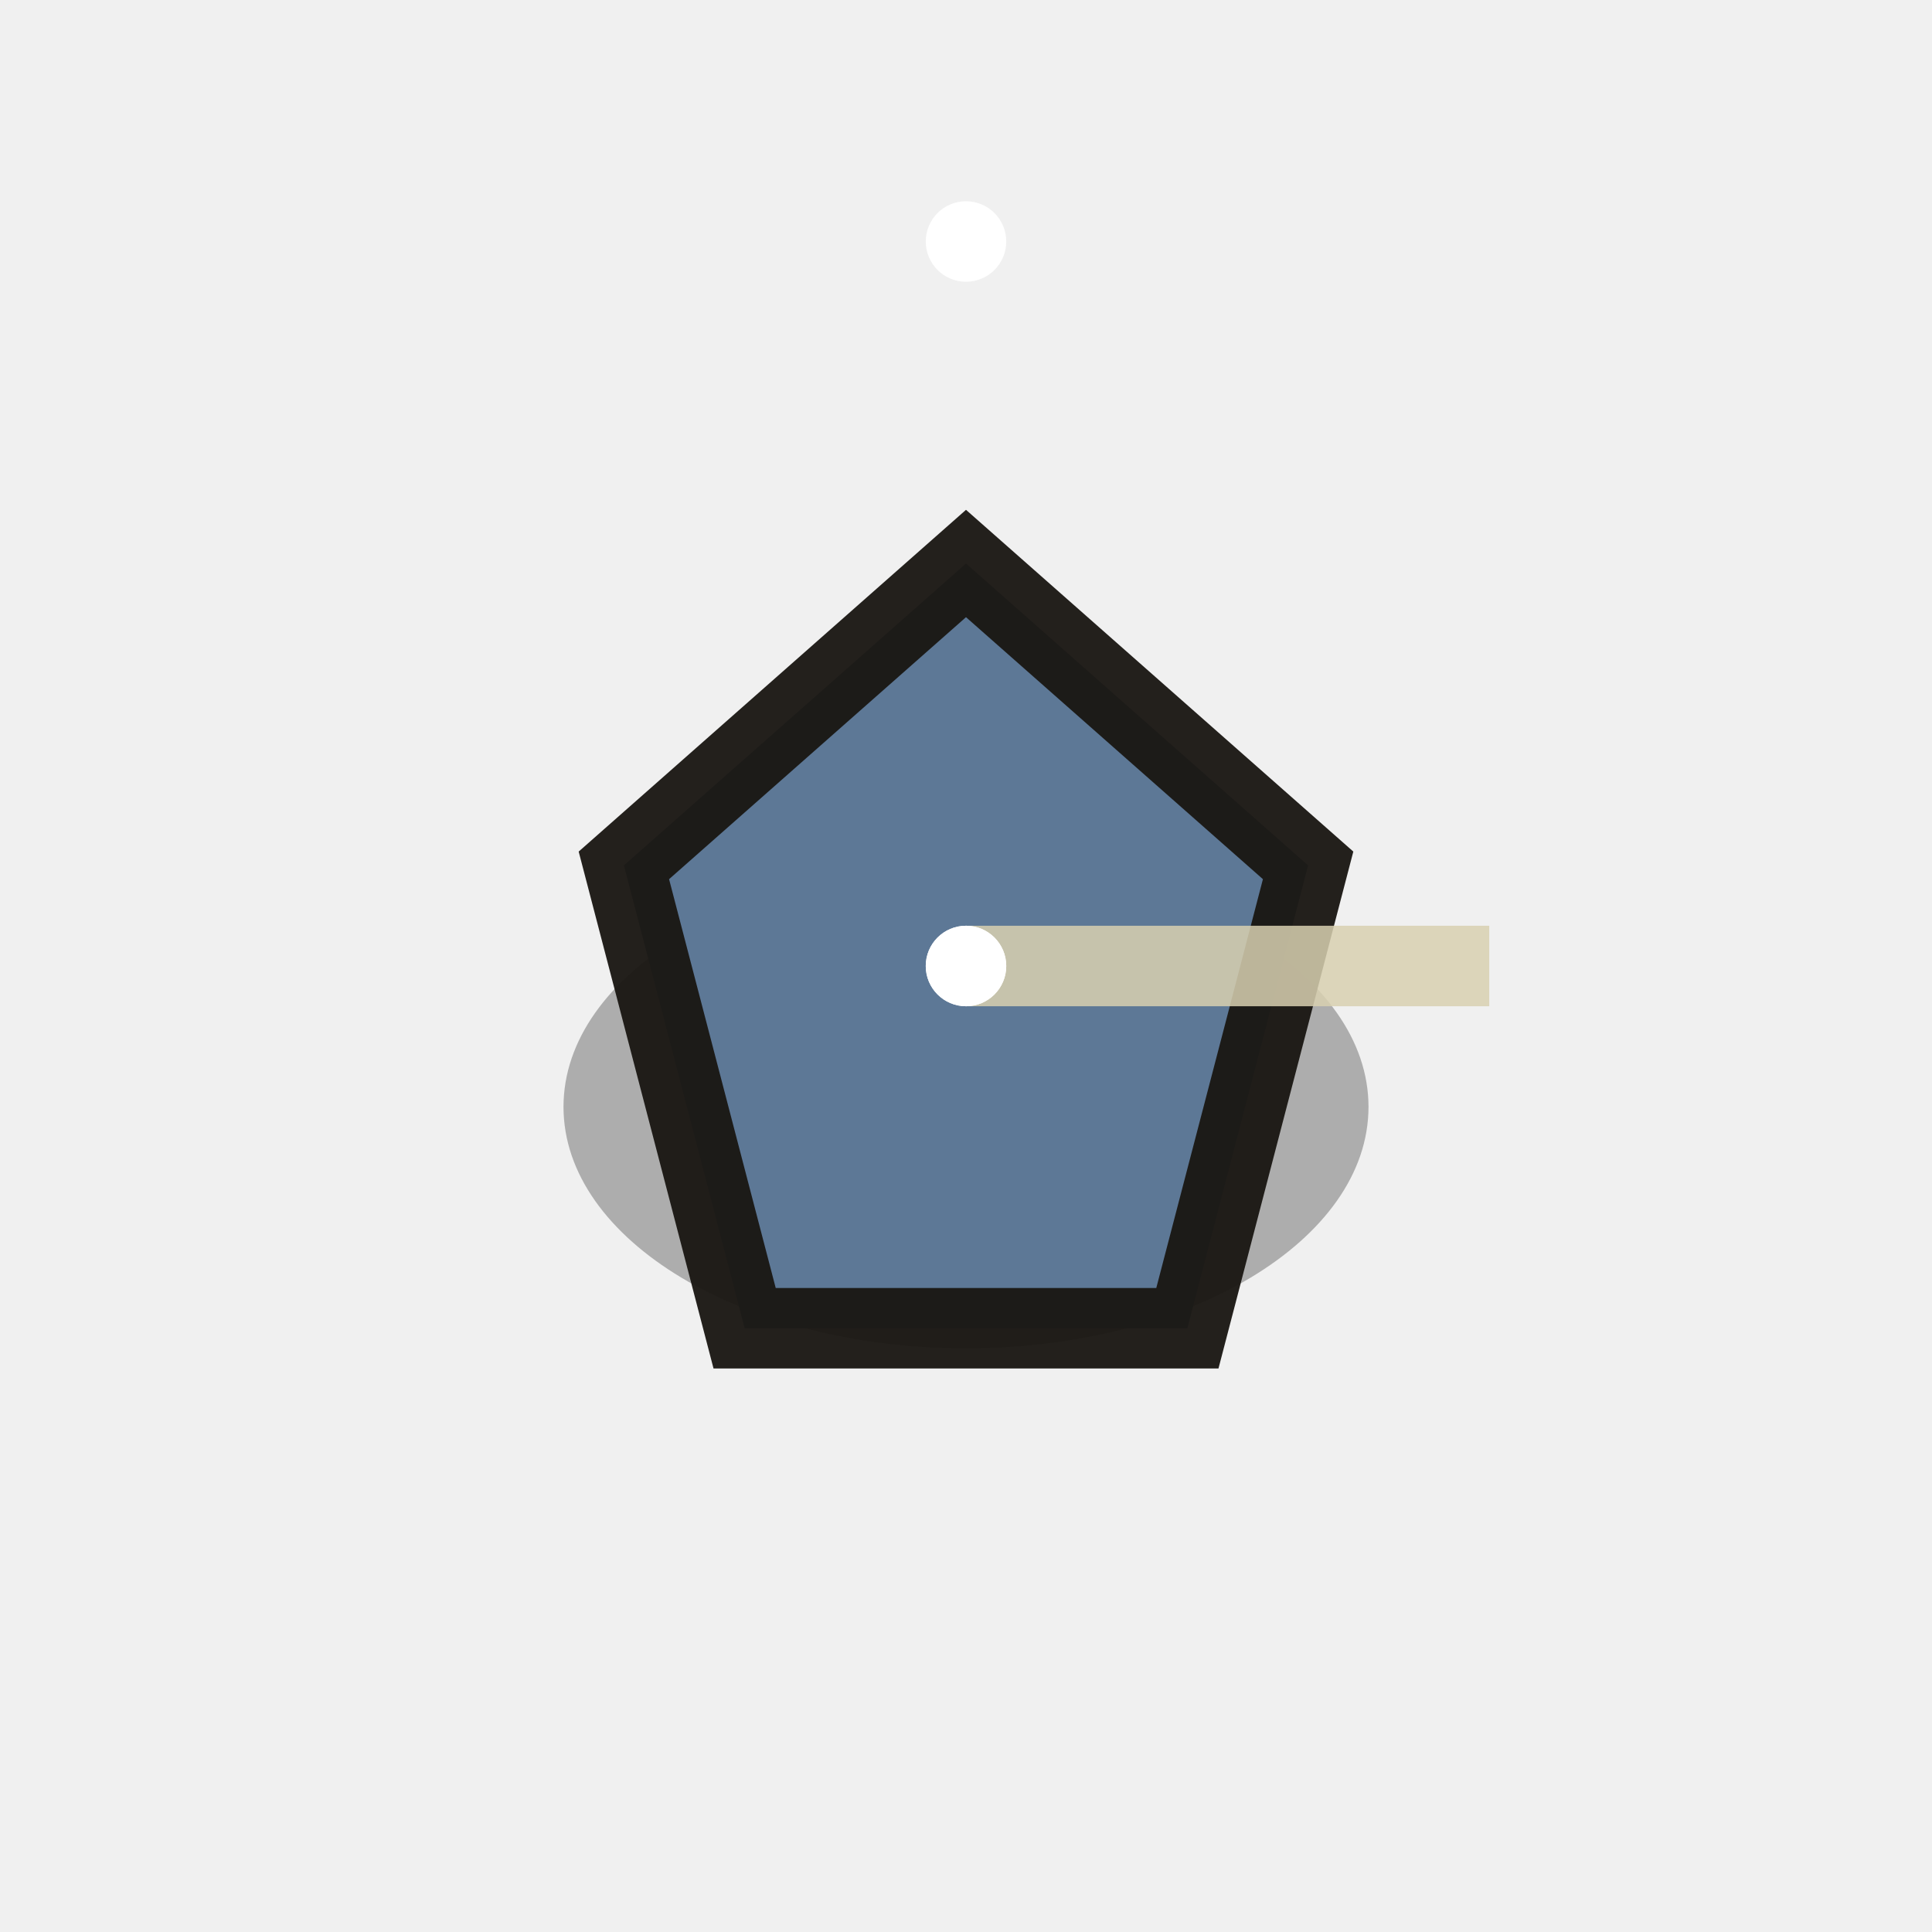
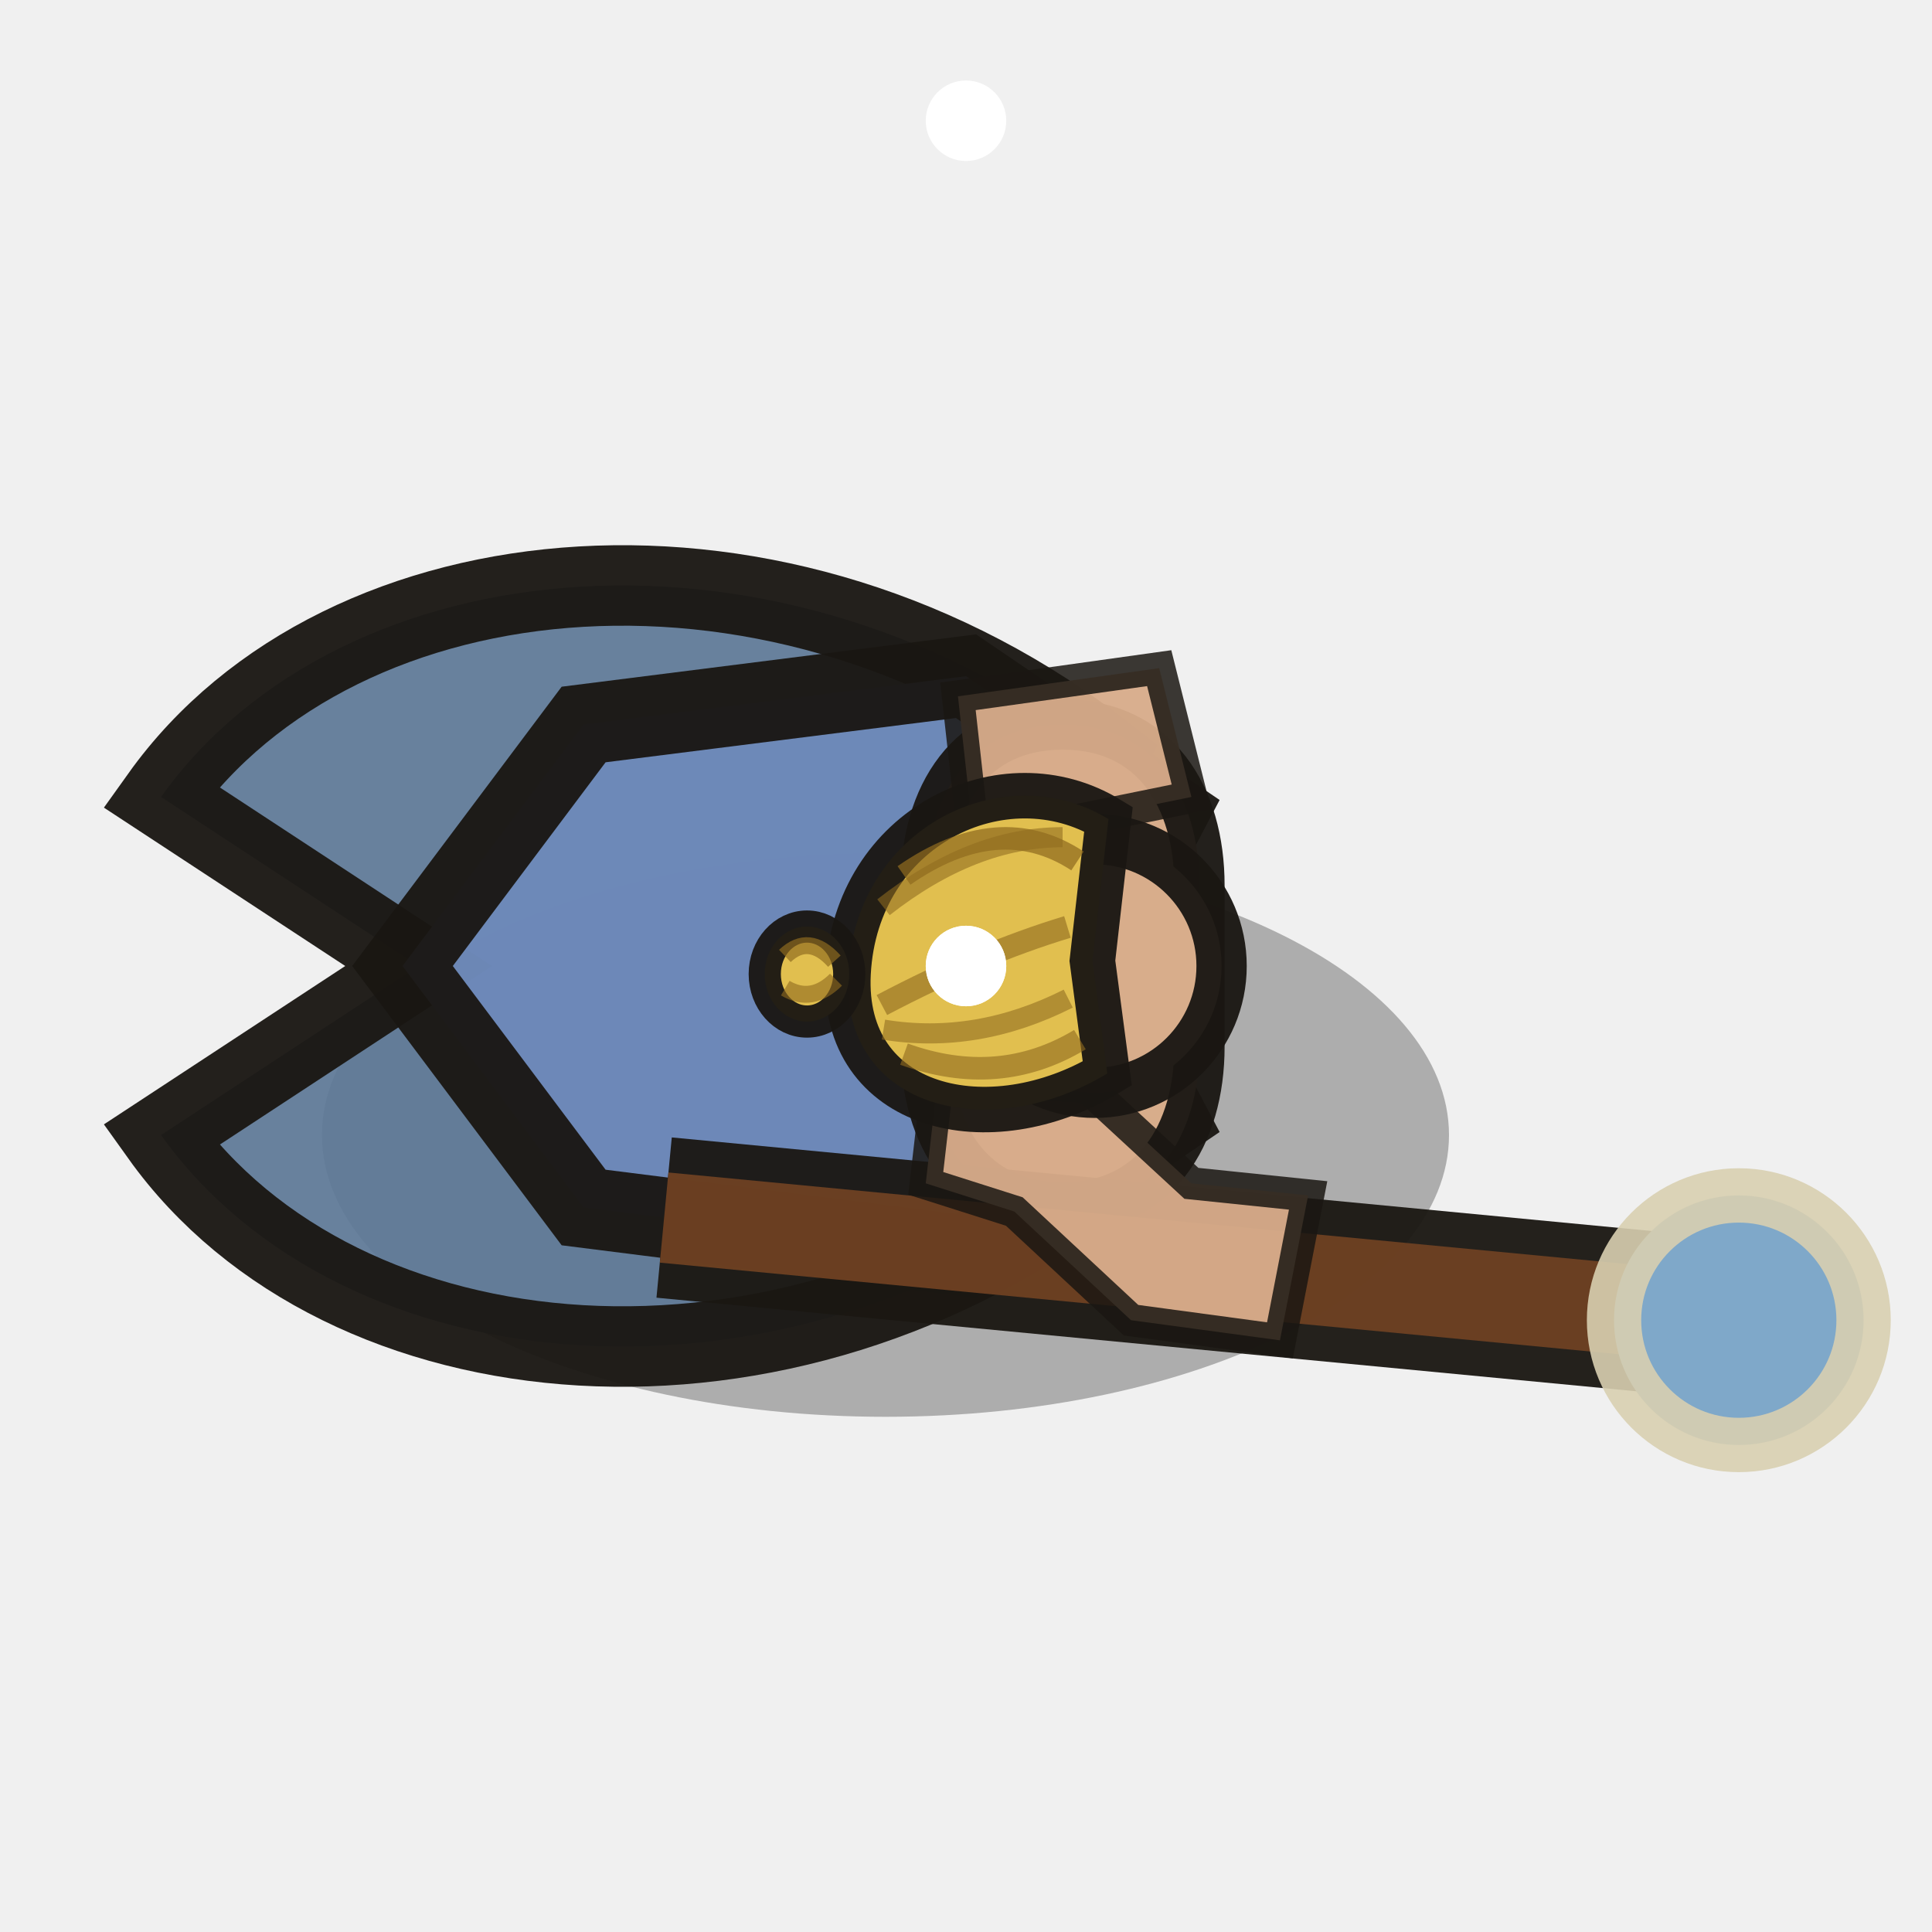
<svg viewBox="-24 -24 48 48" data-rts-rig-kind="ekat" data-rts-rig-version="1" data-rts-origin="center" id="ekat.authored">
-   <ellipse id="part.shadow" cx="0" cy="3.5" rx="10" ry="6" fill="#000000" opacity="0.28" />
-   <polygon id="part.body" points="0,-10 8.5,-2.5 5.5,9 -5.5,9 -8.5,-2.5" fill="#5d7896" stroke="#1a1712" stroke-width="2" stroke-opacity="0.95" data-rts-tint="team" />
-   <line id="part.facingTick" x1="0" y1="0" x2="13" y2="0" stroke="#d8d0b0" stroke-width="2" opacity="0.85" data-rts-animation="facing:transform.rotation:1:0" />
+   <ellipse id="part.shadow" cx="-2" cy="4.2" rx="14" ry="7" fill="#000000" opacity="0.28" data-rts-animation="facing:transform.rotation:1:0" />
+   <path id="part.dress.trail" d="M 3.5 -5.2 C -4.5 -11.5 -15.5 -10.5 -20 -4.2 L -13.6 0 L -20 4.2 C -15.5 10.5 -4.5 11.5 3.5 5.2 L 1 0 Z" fill="#5d7896" fill-opacity="0.92" stroke="#1a1712" stroke-width="2" stroke-opacity="0.95" data-rts-tint="team" data-rts-animation="facing:transform.rotation:1:0" />
+   <polygon id="part.dress.core" points="5,-3.8 0,-7.2 -9.5,-6 -14,0 -9.5,6 0,7.2 5,3.8 3,0" fill="#6d89b8" fill-opacity="0.98" stroke="#1a1712" stroke-width="2" stroke-opacity="0.95" data-rts-tint="team-light-soft" data-rts-animation="facing:transform.rotation:1:0" />
+   <path id="part.shoulders" d="M 2.4 -6 C 4.7 -6 5.8 -4.2 5.8 -2 L 5.8 2 C 5.8 4.2 4.7 6 2.4 6 C 0.1 6 -1 4.2 -1 2 L -1 -2 C -1 -4.2 0.1 -6 2.4 -6 Z" fill="#d8ad8b" stroke="#1a1712" stroke-width="1.25" stroke-opacity="0.95" data-rts-animation="facing:transform.rotation:1:0" />
+   <line id="part.staff.shadow" x1="-7.5" y1="6.25" x2="19.2" y2="8.8" stroke="#1a1712" stroke-width="4" opacity="0.95" data-rts-animation="facing:transform.rotation:1:0" />
+   <line id="part.staff" x1="-7.5" y1="6.25" x2="19.2" y2="8.8" stroke="#6b3f22" stroke-width="2.25" opacity="0.98" data-rts-animation="facing:transform.rotation:1:0" />
+   <polygon id="part.arm.left" points="-0.2,-6.7 4.8,-7.4 5.6,-4.2 0.2,-3.1" fill="#d8ad8b" fill-opacity="0.95" stroke="#1a1712" stroke-width="0.8" stroke-opacity="0.85" data-rts-animation="facing:transform.rotation:1:0" />
+   <path id="part.arm.right" d="M -0.7 2.8 L 3 3 L 5.6 5.4 L 8.5 5.7 L 7.8 9.3 L 4.1 8.8 L 1.2 6.1 L -1 5.4 Z" fill="#d8ad8b" fill-opacity="0.95" stroke="#1a1712" stroke-width="0.8" stroke-opacity="0.85" data-rts-animation="facing:transform.rotation:1:0" />
+   <circle id="part.head" cx="3.2" cy="0" r="3.15" fill="#d8ad8b" stroke="#1a1712" stroke-width="1.25" stroke-opacity="0.95" data-rts-animation="facing:transform.rotation:1:0" />
+   <path id="part.hair.back" d="M 3.54 -3.65 C 0.95 -5.23 -2.74 -3.47 -2.93 0.18 C -3.11 3.58 0.59 4.44 3.51 2.67 L 3.14 -0.13 Z" fill="#e1bf4f" stroke="#1a1712" stroke-width="1.13" stroke-opacity="0.95" data-rts-animation="facing:transform.rotation:1:0" />
+   <ellipse id="part.hair.bun" cx="-3.95" cy="0.2" rx="1.05" ry="1.18" fill="#e1bf4f" stroke="#1a1712" stroke-width="0.8" stroke-opacity="0.95" data-rts-animation="facing:transform.rotation:1:0" />
+   <path id="part.hair.flow.crown" d="M 2.77 -2.61 Q 0.82 -3.89 -1.54 -2.25" fill="none" stroke="#8f6b1f" stroke-width="0.56" opacity="0.72" data-rts-animation="facing:transform.rotation:1:0" />
+   <path id="part.hair.flow.upper" d="M 2.4 -3.2 Q 0.17 -3.2 -2.05 -1.46" fill="none" stroke="#8f6b1f" stroke-width="0.5" opacity="0.58" data-rts-animation="facing:transform.rotation:1:0" />
+   <path id="part.hair.flow.side" d="M 2.52 -0.97 Q 0.34 -0.31 -2.09 0.97" fill="none" stroke="#8f6b1f" stroke-width="0.56" opacity="0.62" data-rts-animation="facing:transform.rotation:1:0" />
+   <path id="part.hair.flow.lower" d="M 2.54 0.81 Q 0.26 1.96 -2.05 1.58" fill="none" stroke="#8f6b1f" stroke-width="0.5" opacity="0.58" data-rts-animation="facing:transform.rotation:1:0" />
+   <path id="part.hair.flow.tip" d="M 2.83 1.83 Q 0.82 3.04 -1.54 2.19" fill="none" stroke="#8f6b1f" stroke-width="0.56" opacity="0.62" data-rts-animation="facing:transform.rotation:1:0" />
+   <path id="part.hair.bun.flow.upper" d="M -4.5 -0.25 Q -3.9 -0.82 -3.27 -0.12" fill="none" stroke="#8f6b1f" stroke-width="0.42" opacity="0.68" data-rts-animation="facing:transform.rotation:1:0" />
+   <path id="part.hair.bun.flow.lower" d="M -4.49 0.55 Q -3.83 0.94 -3.23 0.34" fill="none" stroke="#8f6b1f" stroke-width="0.42" opacity="0.62" data-rts-animation="facing:transform.rotation:1:0" />
+   <circle id="part.orb" cx="19.2" cy="8.8" r="3.1" fill="#7fa8c9" stroke="#d8d0b0" stroke-width="1.35" stroke-opacity="0.9" data-rts-tint="team-light-strong" data-rts-animation="facing:transform.rotation:1:0" />
  <circle id="anchor.origin" cx="0" cy="0" r="1" fill="#ffffff" />
  <circle id="anchor.selection" cx="0" cy="0" r="1" fill="#ffffff" />
-   <circle id="anchor.hp" cx="0" cy="-18" r="1" fill="#ffffff" />
-   <rect id="bounds.selection" x="-13" y="-13" width="26" height="26" fill="none" />
-   <rect id="bounds.hp" x="-11" y="-20" width="22" height="6" fill="none" />
+   <circle id="anchor.hp" cx="0" cy="-21" r="1" fill="#ffffff" />
+   <rect id="bounds.selection" x="-22" y="-16" width="45" height="33" fill="none" />
+   <rect id="bounds.hp" x="-13" y="-24" width="26" height="6" fill="none" />
</svg>
